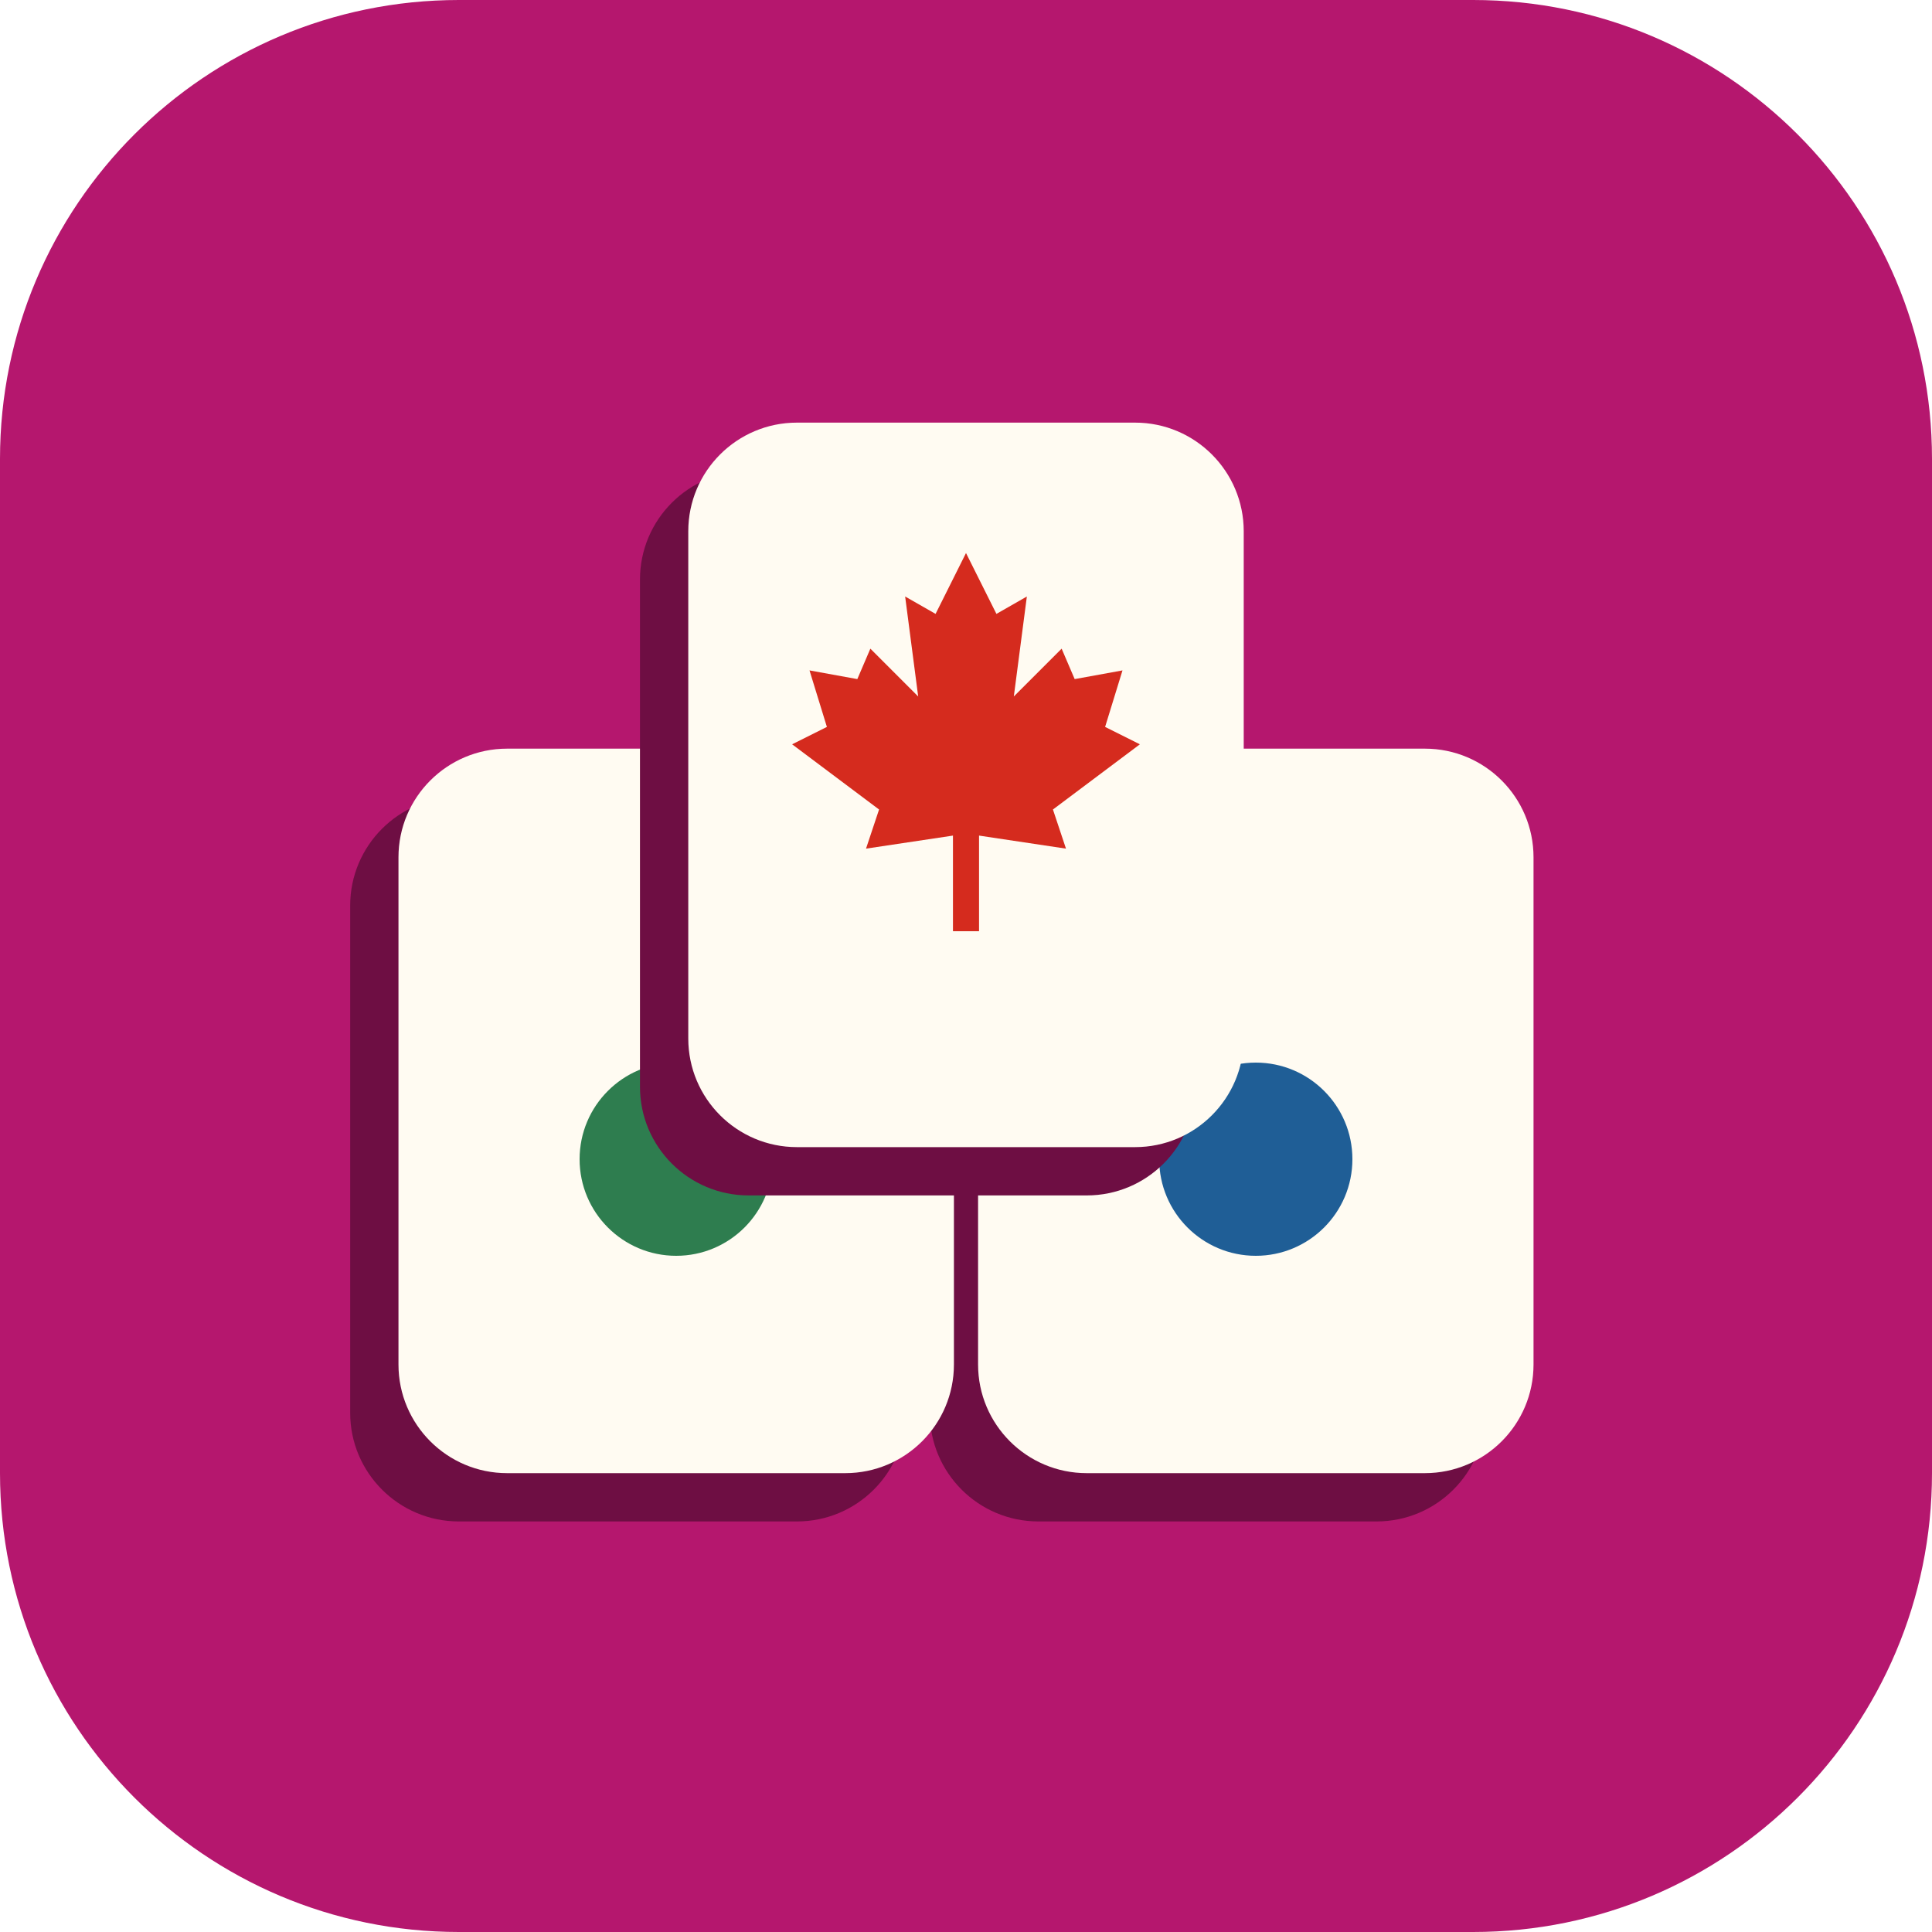
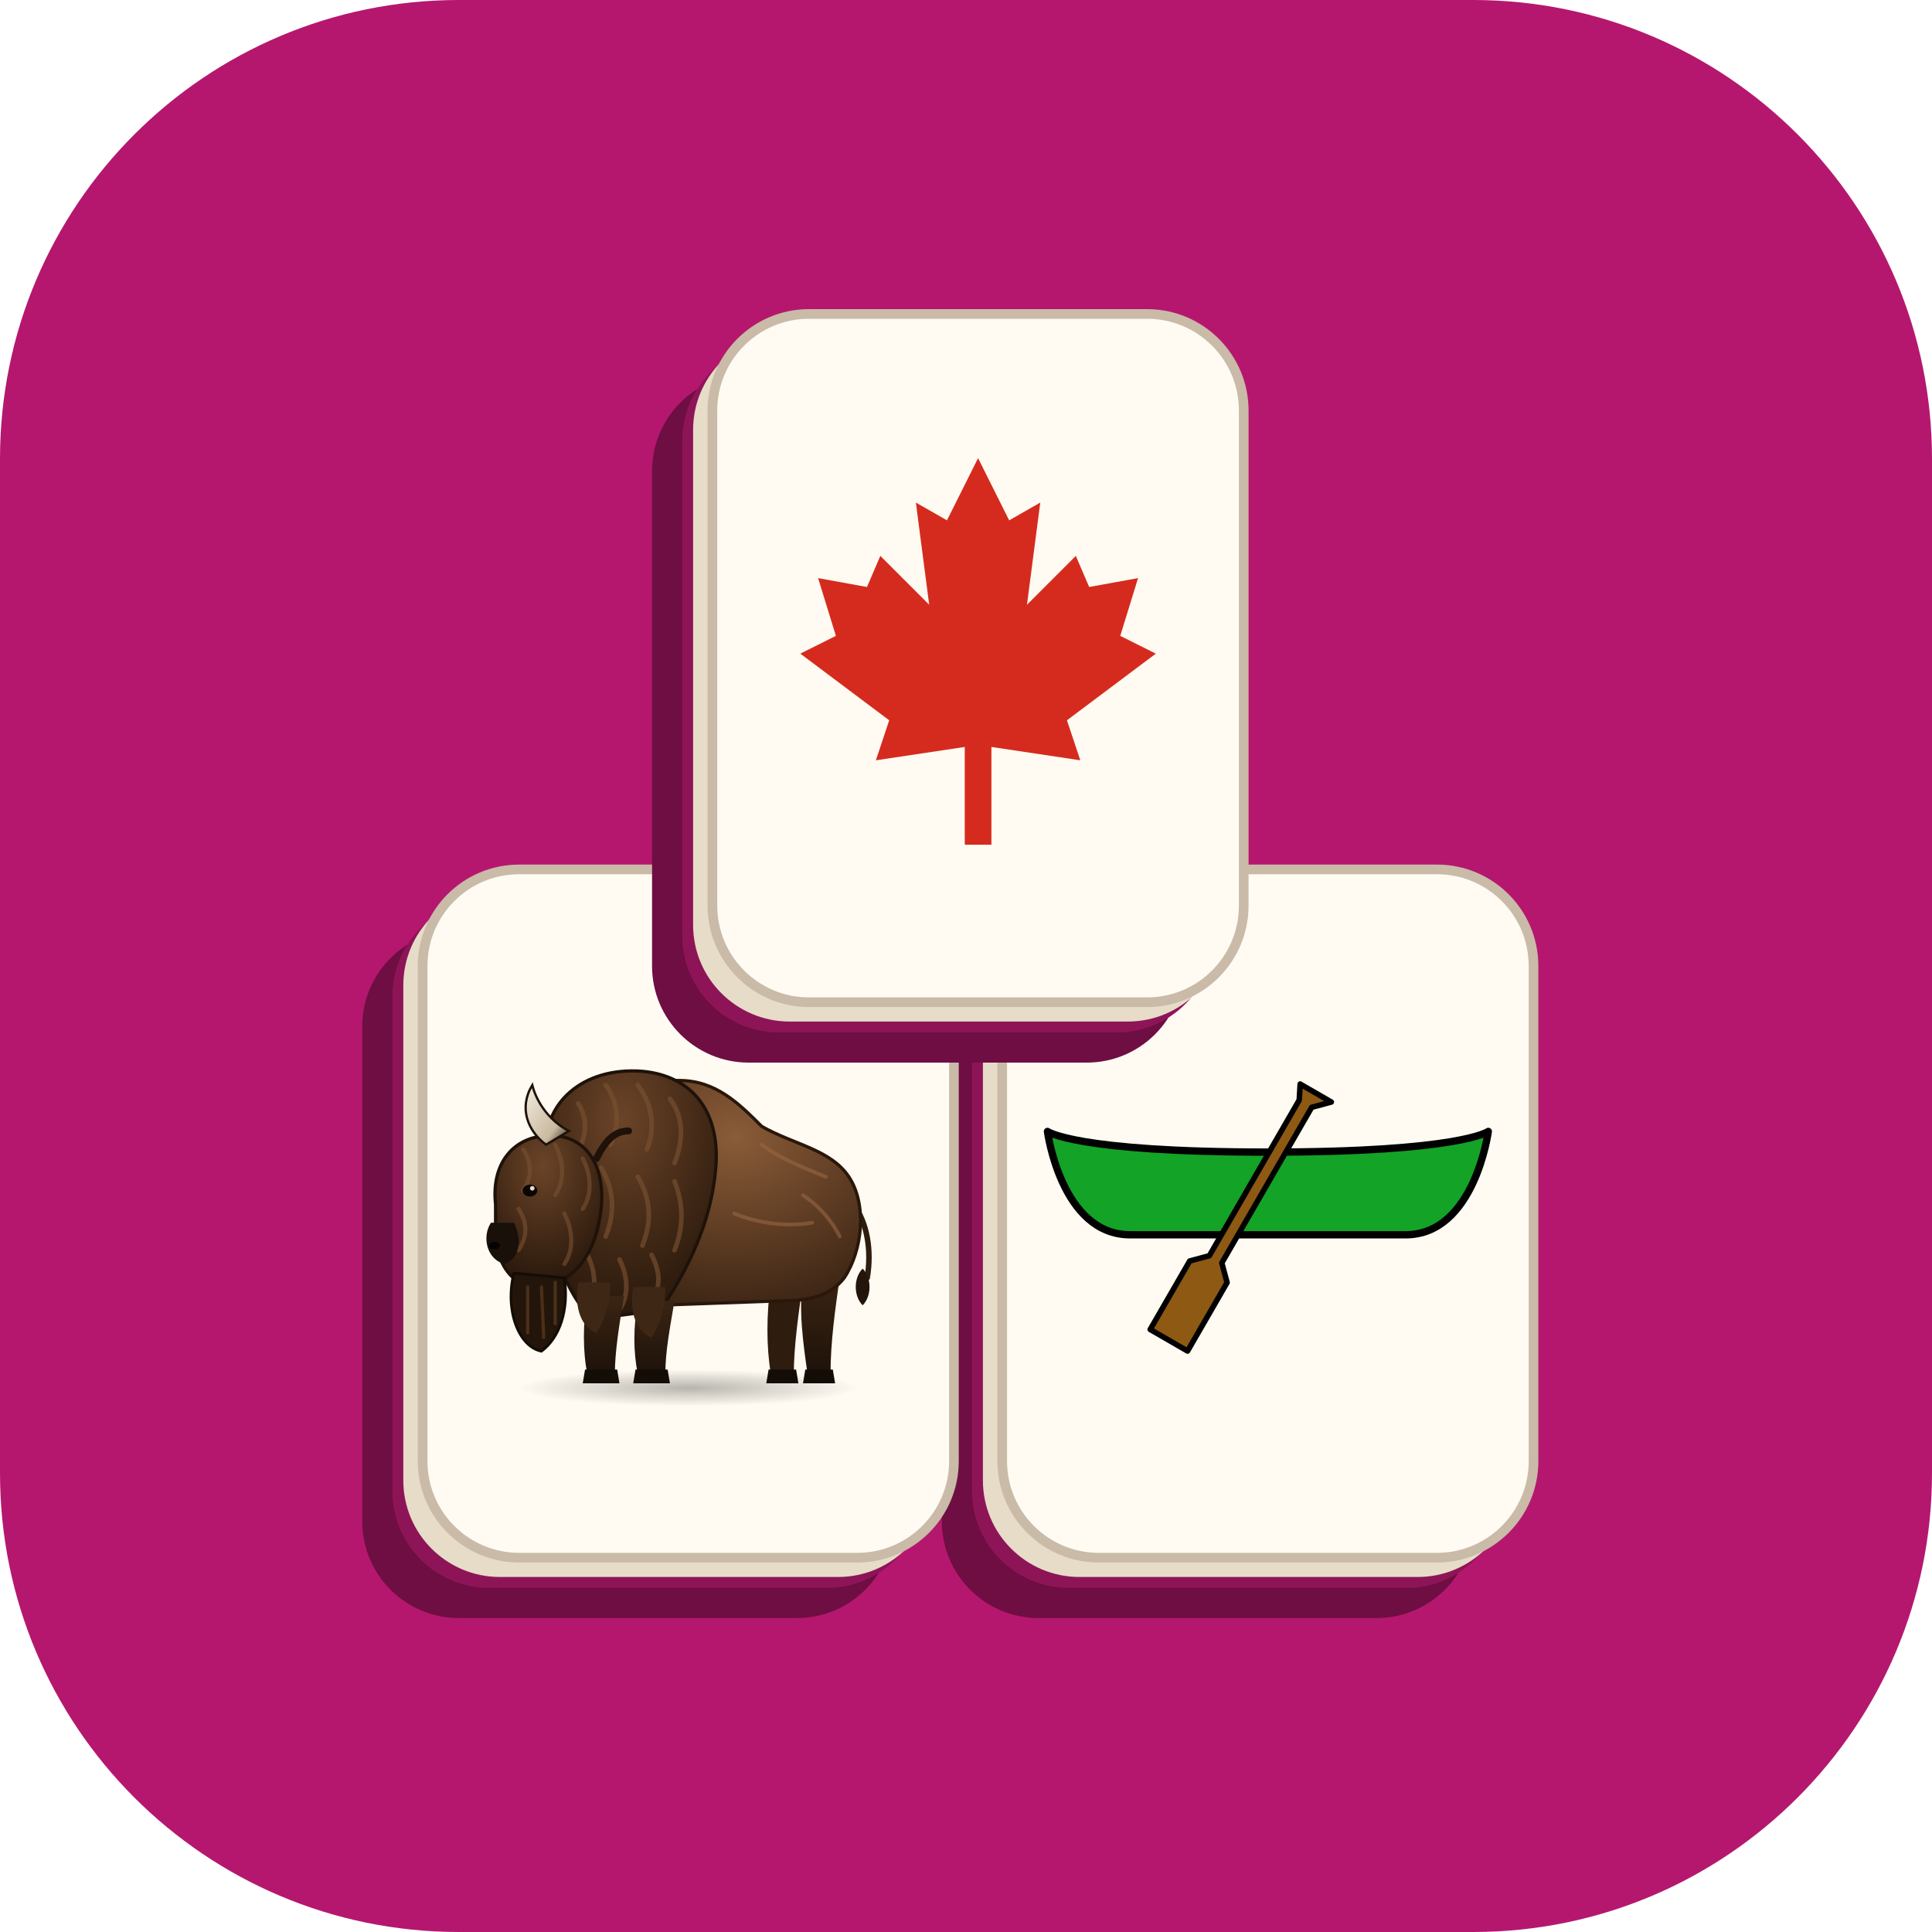
<svg xmlns="http://www.w3.org/2000/svg" viewBox="0 0 160 160">
  <rect width="160" height="160" rx="38" fill="#B5176E" />
-   <rect x="77" y="66" width="46" height="60" rx="9" fill="#6E0E43" />
-   <rect x="81" y="62" width="46" height="60" rx="9" fill="#FFFBF2" />
-   <rect x="29" y="66" width="46" height="60" rx="9" fill="#6E0E43" />
-   <rect x="33" y="62" width="46" height="60" rx="9" fill="#FFFBF2" />
-   <circle cx="56" cy="96" r="8" fill="#2E7D4F" />
-   <circle cx="104" cy="96" r="8" fill="#1F5E96" />
-   <rect x="53" y="39" width="46" height="60" rx="9" fill="#6E0E43" />
-   <rect x="57" y="35" width="46" height="60" rx="9" fill="#FFFBF2" />
-   <path transform="translate(62 44) scale(.36)" d="M50 5L57 19L64 15L61 38L72 27L75 34L86 32L82 45L90 49L70 64L73 73L53 70L53 92L47 92L47 70L27 73L30 64L10 49L18 45L14 32L25 34L28 27L39 38L36 15L43 19Z" fill="#D52B1E" />
+   <rect x="78" y="77" width="44" height="57" rx="8" fill="#6E0E43" />
+   <rect x="80.5" y="74.5" width="44" height="57" rx="8" fill="#8E1458" />
+   <rect x="81.4" y="73.6" width="44" height="57" rx="8" fill="#E6DCC8" />
+   <rect x="83" y="72" width="44" height="57" rx="8" fill="#FFFBF2" stroke="#C9BBA8" stroke-width=".8" />
+   <svg x="86" y="81.5" width="38" height="38" viewBox="0 0 250 250">
+     <path d="M245.09,80.27s-7.5,56.3-45.04,56.3H49.93c-37.54,0-45.02-56.3-45.02-56.3,0,0,15.01,11.26,120.09,11.26s120.09-11.26,120.09-11.26h0Z" fill="#13a327" stroke="#000" stroke-linecap="round" stroke-linejoin="round" stroke-width="4" />
+     <path d="M142.61,54.46l16.96,9.79-10.7,2.88-48.97,84.78,2.88,10.7-21.54,37.31-20.36-11.75,21.54-37.31,10.7-2.88,48.95-84.8,.53-8.74,.02,.02Z" fill="#8e5913" stroke="#000" stroke-linejoin="round" stroke-width="3" />
+   </svg>
+   <rect x="30" y="77" width="44" height="57" rx="8" fill="#6E0E43" />
+   <rect x="32.5" y="74.5" width="44" height="57" rx="8" fill="#8E1458" />
+   <rect x="33.4" y="73.6" width="44" height="57" rx="8" fill="#E6DCC8" />
+   <rect x="35" y="72" width="44" height="57" rx="8" fill="#FFFBF2" stroke="#C9BBA8" stroke-width=".8" />
+   <svg x="38" y="81.5" width="38" height="38" viewBox="0 0 200 200">
+     <defs>
+       <radialGradient id="ctlogo-b-gs">
+         <stop offset="0" stop-color="#000" stop-opacity=".28" />
+         <stop offset="1" stop-color="#000" stop-opacity="0" />
+       </radialGradient>
+       <radialGradient id="ctlogo-b-bb" cx=".55" cy=".25" r=".8">
+         <stop offset="0" stop-color="#8A5C38" />
+         <stop offset=".55" stop-color="#5E3C23" />
+         <stop offset="1" stop-color="#3A2414" />
+       </radialGradient>
+       <radialGradient id="ctlogo-b-bf" cx=".45" cy=".2" r=".85">
+         <stop offset="0" stop-color="#6B4428" />
+         <stop offset=".6" stop-color="#3F2715" />
+         <stop offset="1" stop-color="#24150A" />
+       </radialGradient>
+       <linearGradient id="ctlogo-b-bh" x1="0" y1="0" x2="0" y2="1">
+         <stop offset="0" stop-color="#3A2414" />
+         <stop offset="1" stop-color="#1E1209" />
+       </linearGradient>
+       <linearGradient id="ctlogo-b-bn" x1="0" y1="0" x2="1" y2="1">
+         <stop offset="0" stop-color="#F4EDE0" />
+         <stop offset=".7" stop-color="#C9B9A0" />
+         <stop offset="1" stop-color="#2A1E14" />
+       </linearGradient>
+     </defs>
+     <ellipse cx="100" cy="176" rx="74" ry="8" fill="url(#ctlogo-b-gs)" />
+     <path d="M150 128 C148 142 150 156 152 170 L162 170 C162 156 164 142 166 128 Z" fill="url(#ctlogo-b-bh)" />
+     <path d="M136 130 C134 144 134 158 136 170 L146 170 C146 158 148 144 150 130 Z" fill="#2E1C0F" />
+     <path d="M172 96 C178 104 180 116 178 128" fill="none" stroke="#2E1C0F" stroke-width="2.4" stroke-linecap="round" />
+     <path d="M176 124 C180 128 180 136 176 140 C172 136 172 128 176 124 Z" fill="#24150A" />
+     <path d="M62 72 C64 54 78 42 96 42 C112 42 122 52 132 62 C146 70 162 72 170 84 C178 96 176 116 168 128 C162 136 152 138 142 138 L86 140 C70 140 58 130 54 116 Z" fill="url(#ctlogo-b-bb)" stroke="#2A170A" stroke-width="1.4" />
+     <g fill="none" stroke="#9A6A43" stroke-width="1.6" stroke-linecap="round" opacity="0.55">
+       <path d="M132 70 C140 76 150 80 160 84" />
+       <path d="M120 100 C130 104 142 106 154 104" />
+       <path d="M150 92 C156 96 162 102 166 110" />
+     </g>
+     <path d="M38 74 C36 52 54 36 80 38 C102 40 114 56 112 80 C110 104 100 124 88 142 L58 146 C44 132 36 104 38 74 Z" fill="url(#ctlogo-b-bf)" stroke="#1E1209" stroke-width="1.4" />
+     <g fill="none" stroke="#7A5030" stroke-width="2" stroke-linecap="round" opacity="0.65">
+       <path d="M52 52 C56 58 56 66 52 72" />
+       <path d="M64 44 C70 52 70 62 66 70" />
+       <path d="M78 44 C84 52 86 62 82 72" />
+       <path d="M92 50 C98 58 98 68 94 78" />
+       <path d="M48 82 C54 90 54 100 50 108" />
+       <path d="M62 80 C68 90 68 100 64 110" />
+       <path d="M78 84 C84 94 84 104 80 114" />
+       <path d="M94 86 C98 96 98 106 94 116" />
+       <path d="M56 118 C60 126 60 134 56 140" />
+       <path d="M70 120 C74 128 74 136 70 142" />
+       <path d="M84 118 C88 126 88 132 84 138" />
+     </g>
+     <path d="M56 136 C54 148 54 160 56 170 L68 170 C68 160 70 148 72 136 Z" fill="url(#ctlogo-b-bh)" />
+     <path d="M78 138 C76 150 76 160 78 170 L90 170 C90 160 92 150 94 138 Z" fill="url(#ctlogo-b-bh)" />
+     <path d="M52 130 C50 142 54 150 60 152 C64 146 66 138 66 130 Z M76 132 C74 144 78 152 84 154 C88 148 90 140 90 132 Z" fill="#3F2715" />
+     <g fill="#140C06">
+       <path d="M55 168 L69 168 L70 174 L54 174 Z" />
+       <path d="M77 168 L91 168 L92 174 L76 174 Z" />
+       <path d="M135 168 L147 168 L148 174 L134 174 Z" />
+       <path d="M151 168 L163 168 L164 174 L150 174 Z" />
+     </g>
+     <path d="M16 96 C14 78 24 66 40 66 C56 66 64 80 62 98 C60 116 52 128 38 132 C24 134 16 122 16 108 Z" fill="url(#ctlogo-b-bf)" stroke="#1E1209" stroke-width="1.4" />
+     <g fill="none" stroke="#7A5030" stroke-width="1.8" stroke-linecap="round" opacity="0.6">
+       <path d="M28 72 C32 78 32 84 28 90" />
+       <path d="M42 70 C46 78 46 86 42 92" />
+       <path d="M54 76 C58 84 58 92 54 98" />
+       <path d="M26 98 C30 104 30 110 26 116" />
+       <path d="M46 100 C50 108 50 116 46 122" />
+     </g>
+     <path d="M24 126 C20 142 26 158 36 160 C44 154 48 142 46 128 Z" fill="#24150A" stroke="#140C06" stroke-width="1.2" />
+     <g fill="none" stroke="#5A3A22" stroke-width="1.4" stroke-linecap="round" opacity="0.7">
+       <path d="M30 132 L30 152" />
+       <path d="M36 132 L37 154" />
+       <path d="M42 130 L42 148" />
+     </g>
+     <path d="M14 104 C10 110 12 120 20 122 C26 120 28 112 24 104 Z" fill="#1A100A" />
+     <ellipse cx="15.5" cy="114" rx="2.4" ry="1.6" fill="#050302" />
+     <path d="M38 70 C30 64 26 54 32 44 C34 52 40 60 48 64 Z" fill="url(#ctlogo-b-bn)" stroke="#1E1209" stroke-width="1" />
+     <path d="M60 76 C64 68 68 64 74 64" fill="none" stroke="#1E1209" stroke-width="3" stroke-linecap="round" />
+     <ellipse cx="31" cy="90" rx="3.2" ry="2.6" fill="#0A0604" />
+     <circle cx="32" cy="89" r="1" fill="#E8DCC8" />
+   </svg>
+   <rect x="54" y="31" width="44" height="57" rx="8" fill="#6E0E43" />
+   <rect x="56.5" y="28.5" width="44" height="57" rx="8" fill="#8E1458" />
+   <rect x="57.4" y="27.6" width="44" height="57" rx="8" fill="#E6DCC8" />
+   <rect x="59" y="26" width="44" height="57" rx="8" fill="#FFFBF2" stroke="#C9BBA8" stroke-width=".8" />
+   <svg x="61" y="34.5" width="40" height="40" viewBox="0 0 100 100">
+     <path transform="translate(4 4) scale(.92)" d="M50 5L57 19L64 15L61 38L72 27L75 34L86 32L82 45L90 49L70 64L73 73L53 70L53 92L47 92L47 70L27 73L30 64L10 49L18 45L14 32L25 34L28 27L39 38L36 15L43 19Z" fill="#D52B1E" />
+   </svg>
</svg>
